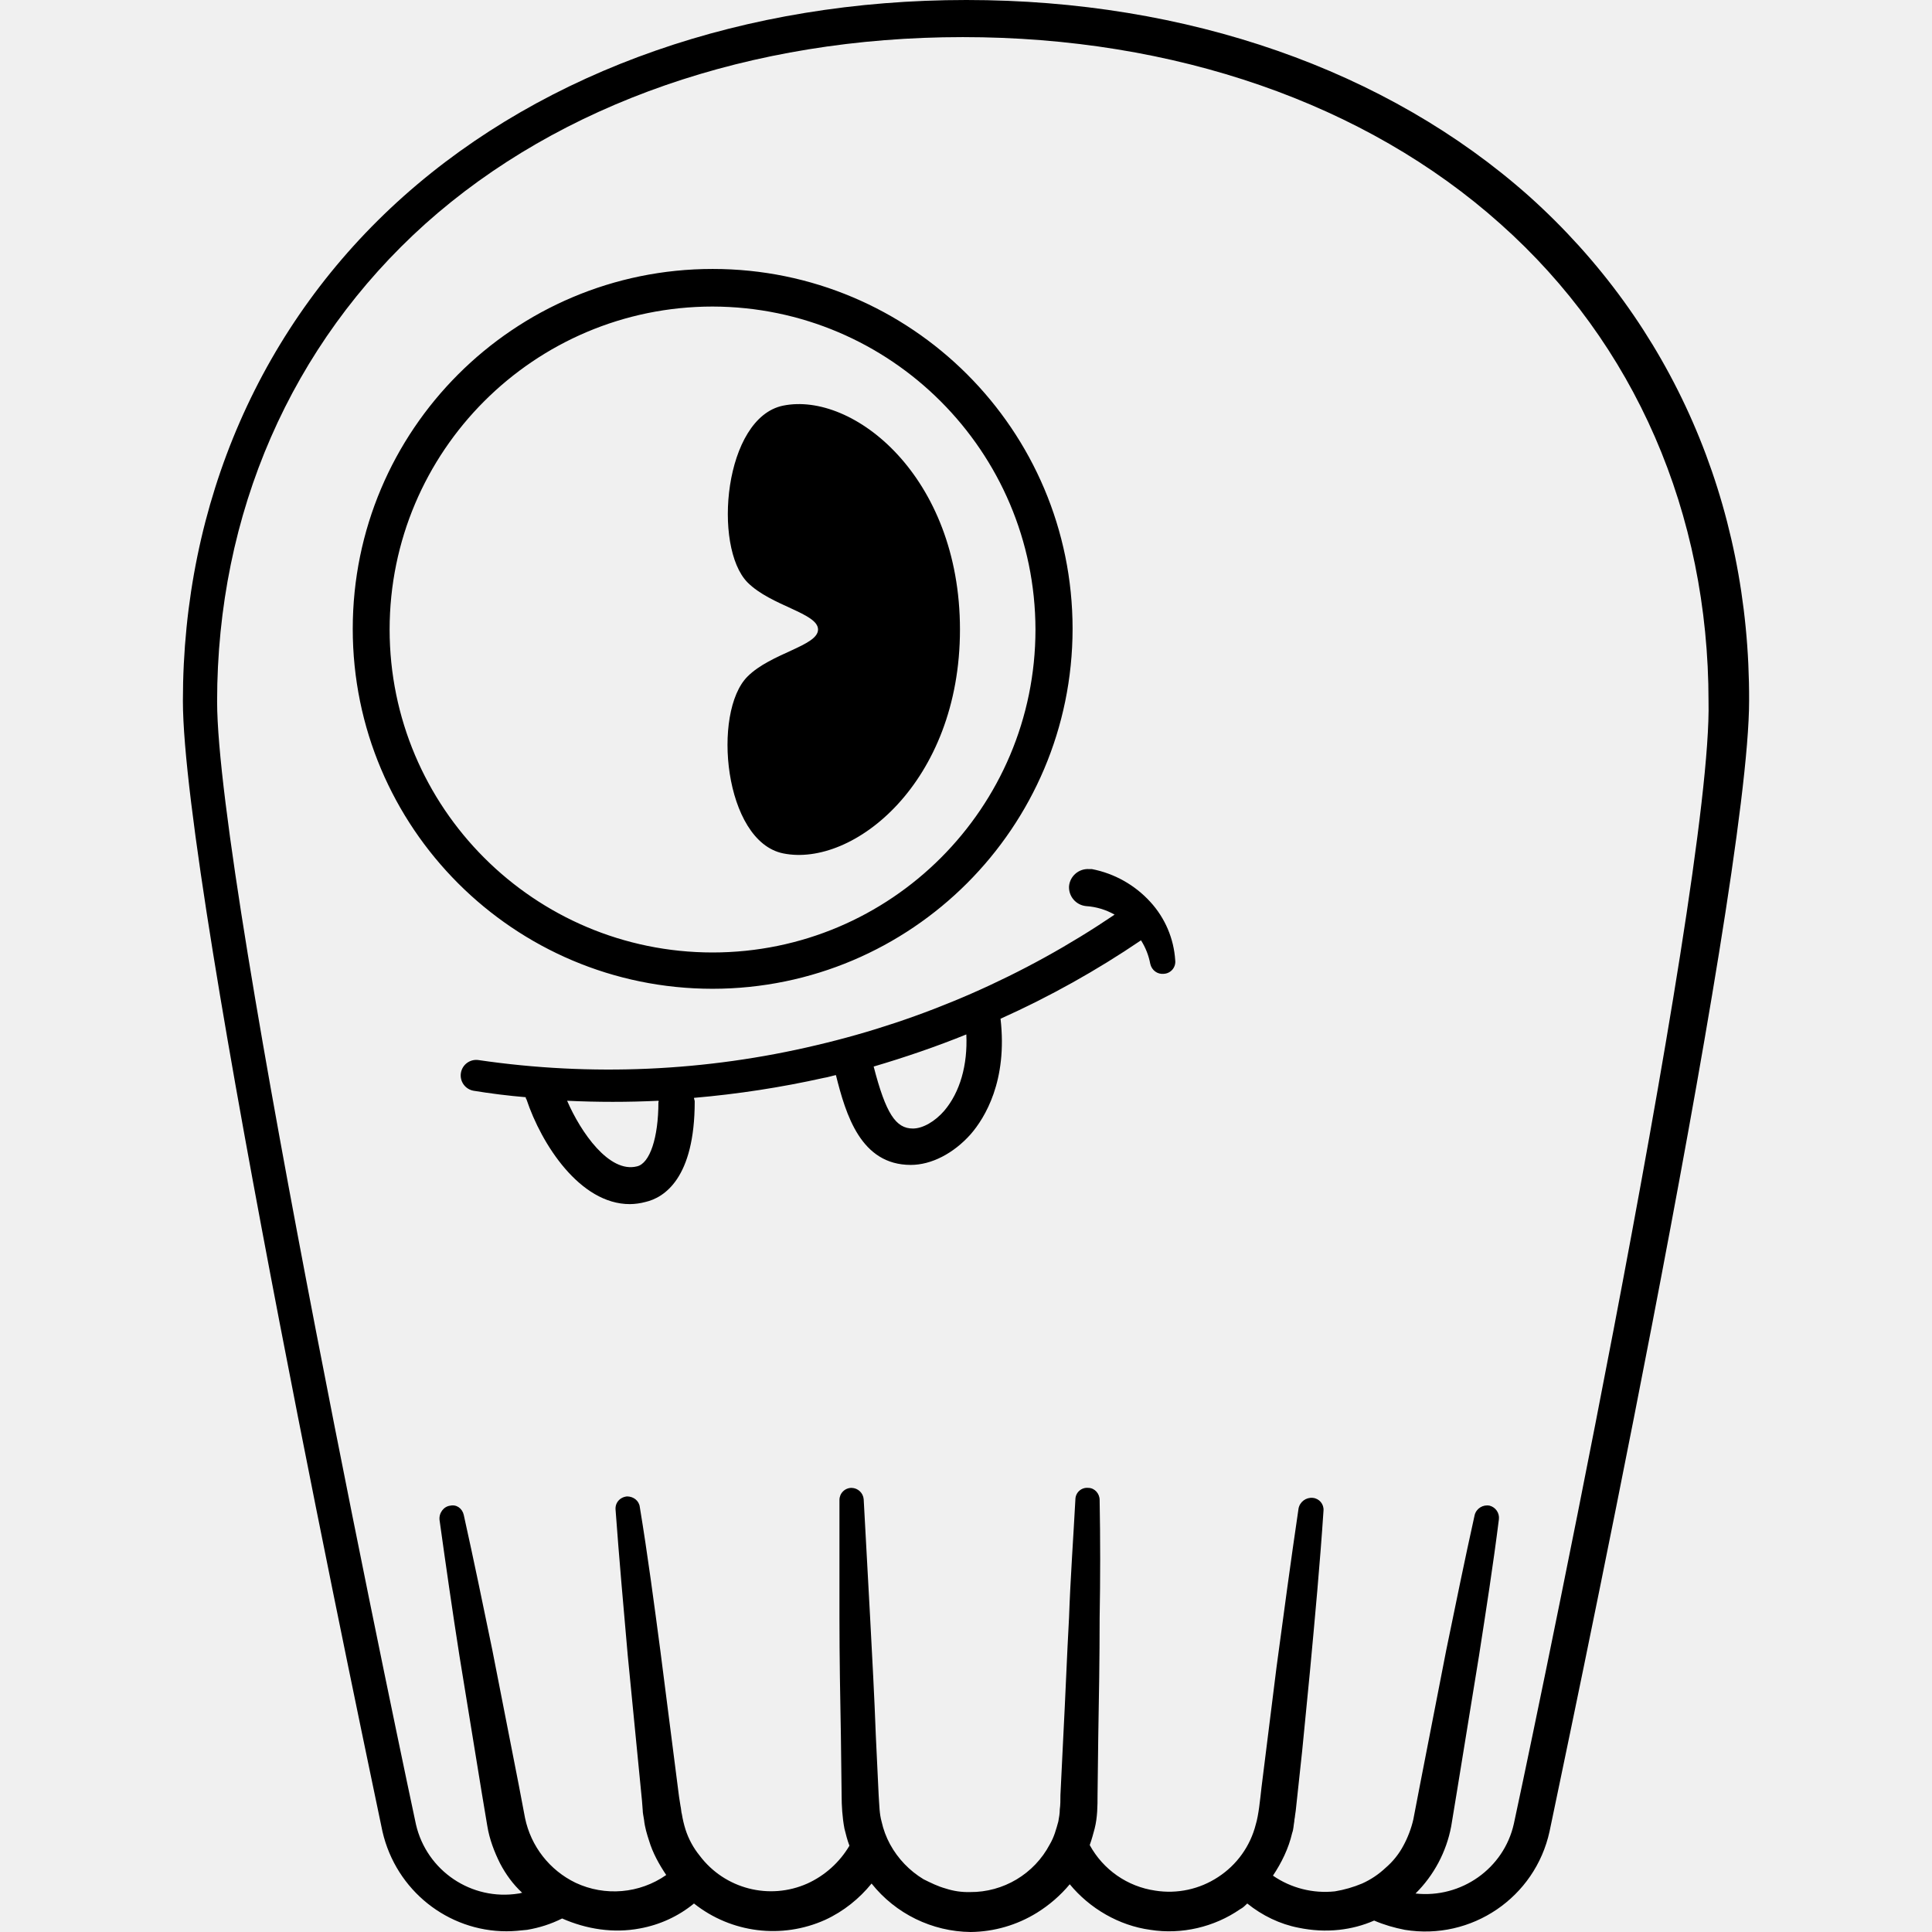
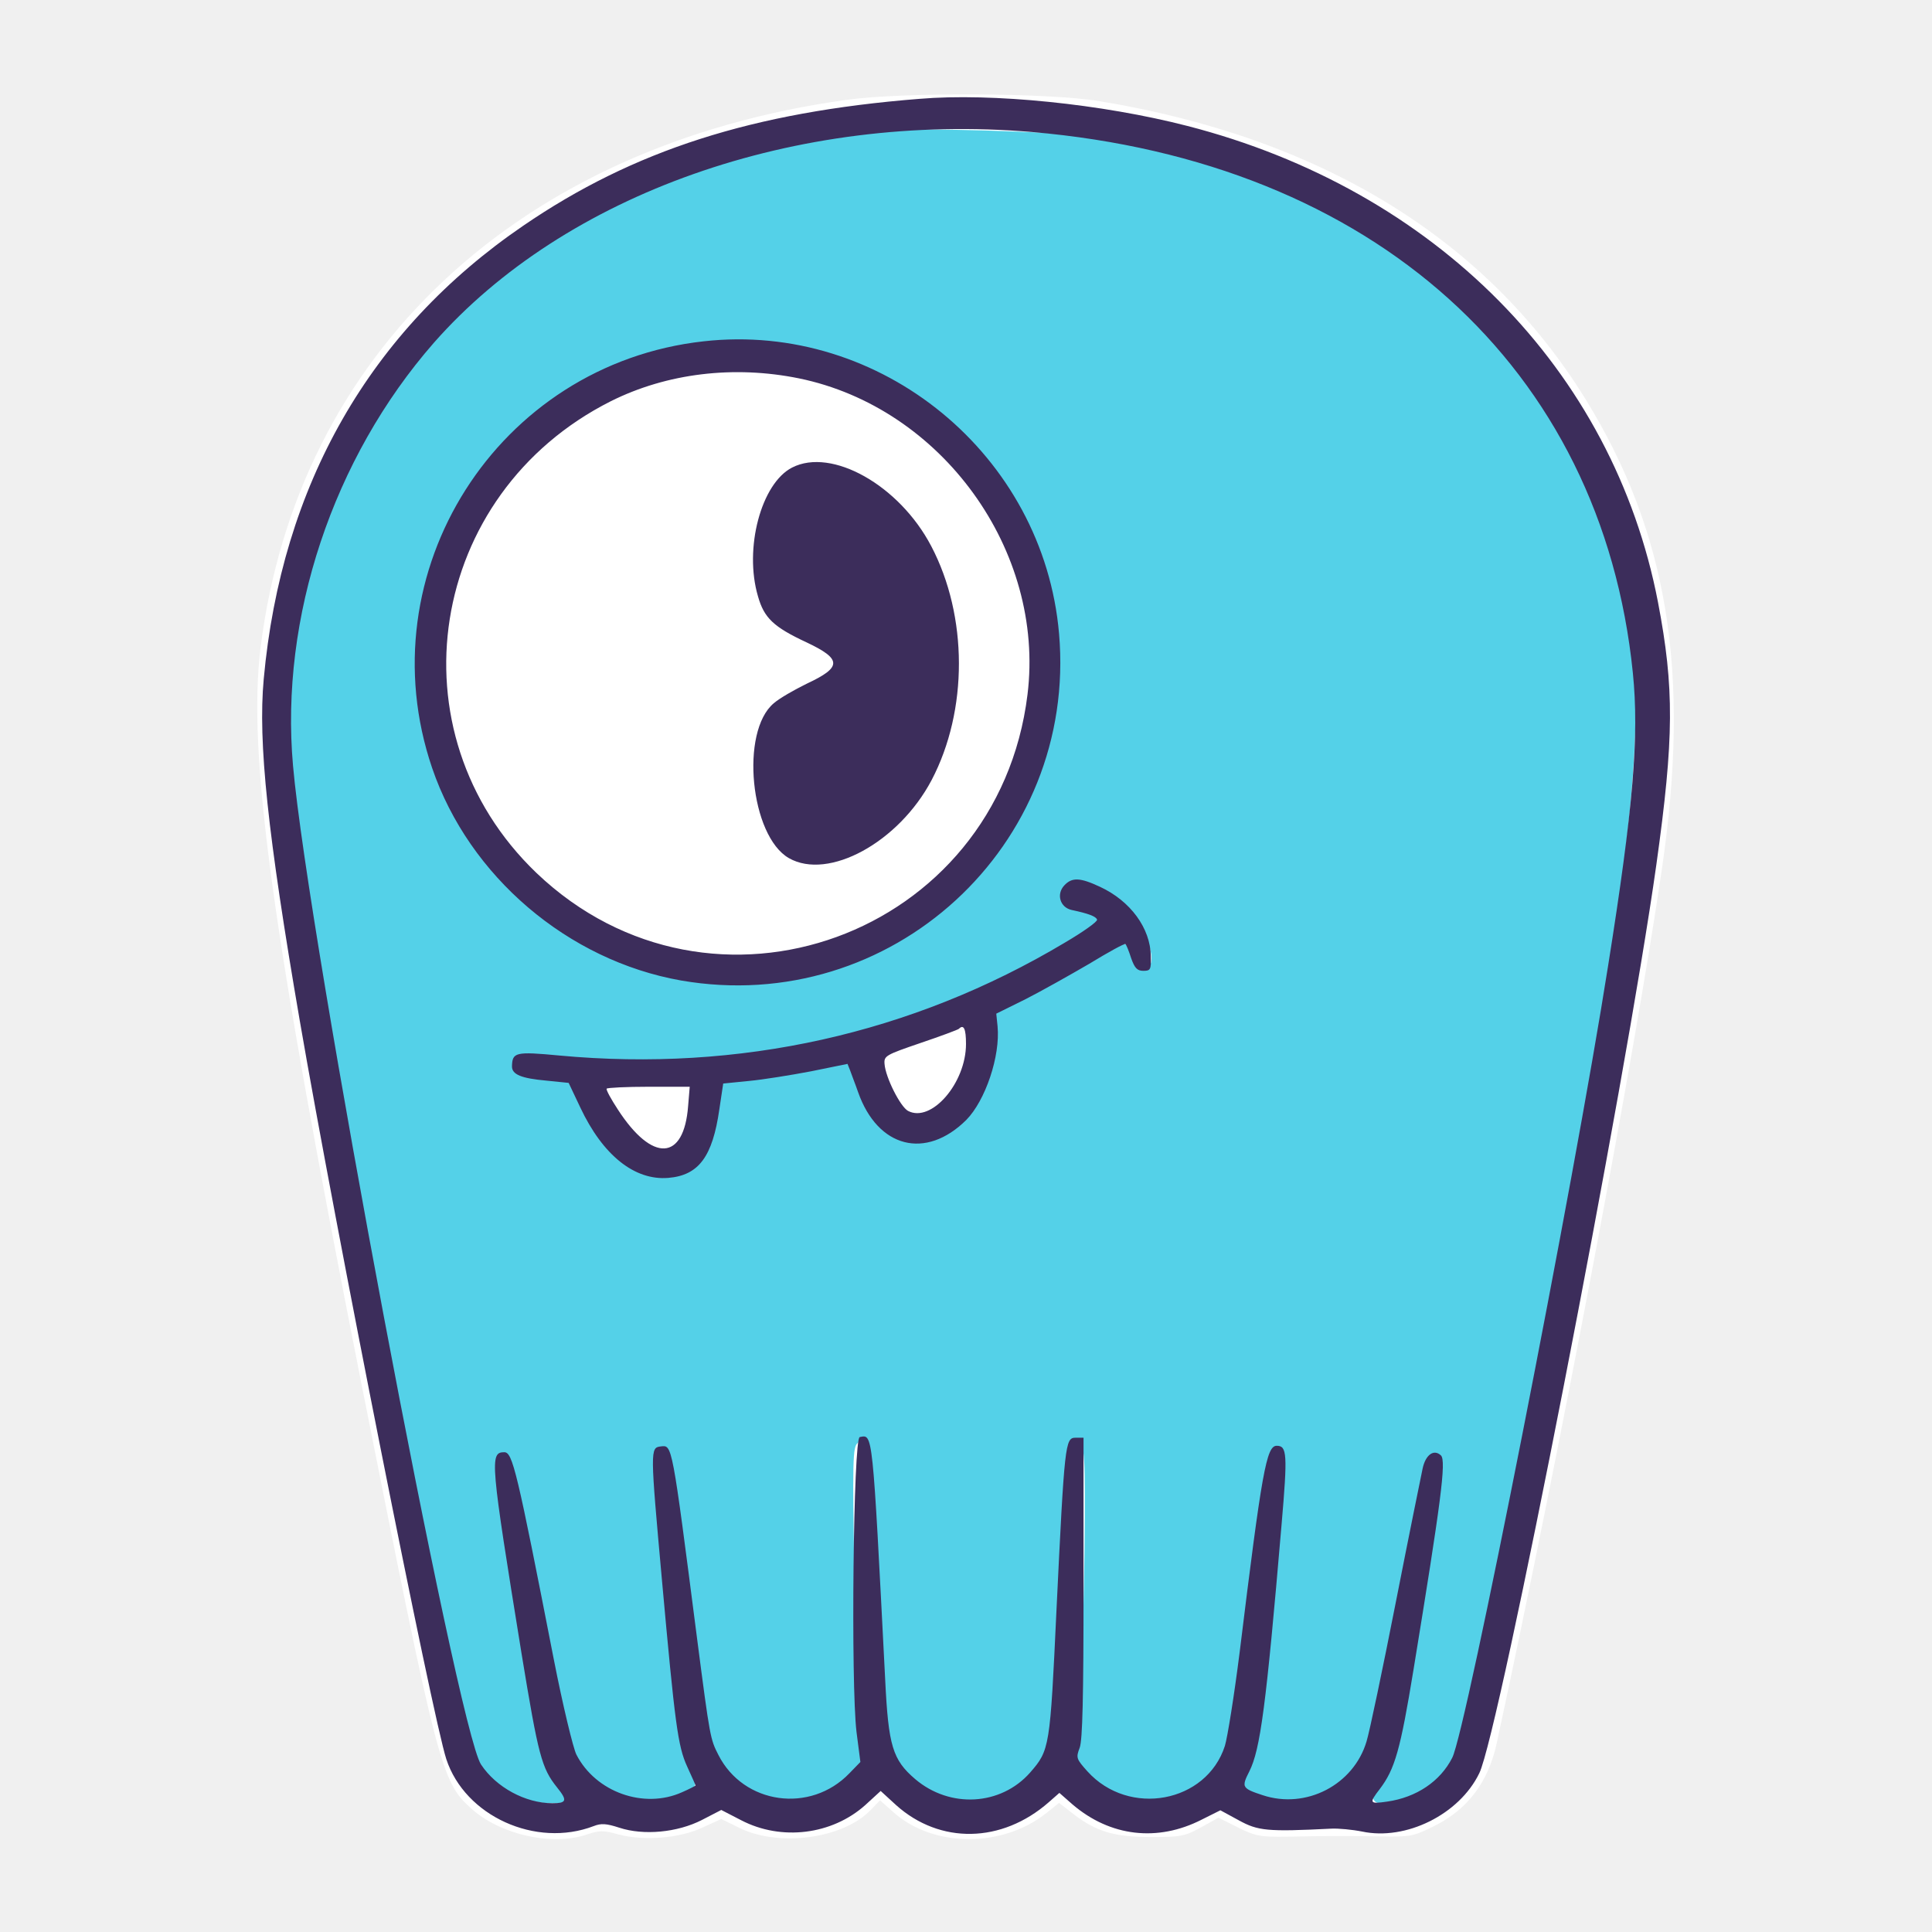
- <svg xmlns="http://www.w3.org/2000/svg" viewBox="0 0 24 24">
-   <path fill="currentColor" d="M18.992 2.435C17.229.868 14.75 0 12.004 0 9.259 0 6.779.868 5.017 2.435 3.246 4.012 2.272 6.244 2.272 8.706c0 2.373 2.382 13.567 2.479 14.045.169.735.815 1.24 1.541 1.24.089 0 .168-.009.257-.018.151-.026.292-.07.434-.141.301.133.638.186.965.124.248-.045.479-.151.673-.31a1.579 1.579 0 0 0 1.63.203c.23-.106.425-.265.576-.451a1.596 1.596 0 0 0 1.231.602 1.596 1.596 0 0 0 .823-.239 1.695 1.695 0 0 0 .408-.354c.248.301.611.513 1 .566.39.062.797-.035 1.116-.256.036-.018.062-.045.089-.071.186.15.407.257.637.301.169.035.337.044.505.026.151-.017.292-.053.434-.115.124.053.248.089.381.115a1.58 1.58 0 0 0 1.798-1.222c.097-.478 2.479-11.663 2.479-14.045.009-2.462-.965-4.685-2.736-6.271Zm-.186 20.219c-.124.558-.655.93-1.222.868a1.59 1.59 0 0 0 .443-.833l.07-.425.275-1.691c.088-.567.177-1.134.248-1.701a.156.156 0 0 0-.115-.168.16.16 0 0 0-.186.115c-.124.558-.239 1.125-.354 1.683l-.328 1.683-.08.416c-.026.115-.071.23-.124.327a.947.947 0 0 1-.221.275 1.05 1.05 0 0 1-.292.195 1.512 1.512 0 0 1-.337.097 1.142 1.142 0 0 1-.77-.195c.106-.159.194-.336.239-.531.017-.044.017-.097.026-.142 0-.026.009-.053.009-.071l.009-.062.08-.743.097-.992c.062-.665.124-1.329.168-1.993a.147.147 0 0 0-.133-.159.164.164 0 0 0-.177.132c-.097.656-.186 1.32-.274 1.975l-.186 1.488c-.018.16-.036.346-.071.461a1.101 1.101 0 0 1-.469.655 1.104 1.104 0 0 1-.78.168 1.107 1.107 0 0 1-.814-.566c.026-.071.044-.142.061-.204.036-.142.036-.292.036-.408l.009-.735c.009-.487.017-.983.017-1.47a40.02 40.02 0 0 0 0-1.47c0-.079-.062-.15-.141-.15a.145.145 0 0 0-.16.141c-.026.487-.062.983-.079 1.47-.027.488-.045.983-.071 1.471l-.036.735c0 .062 0 .124-.008.177 0 .053-.009.097-.018.15-.027.098-.053.195-.106.284a1.11 1.11 0 0 1-.992.593.893.893 0 0 1-.301-.044c-.098-.027-.186-.071-.275-.115a1.154 1.154 0 0 1-.416-.434 1.082 1.082 0 0 1-.106-.284c-.027-.097-.027-.195-.036-.327l-.035-.735c-.018-.488-.045-.983-.071-1.471l-.08-1.47a.154.154 0 0 0-.15-.141.15.15 0 0 0-.151.15v1.47c0 .487.009.983.018 1.47l.009.735c0 .116.008.266.035.408.018.071.035.142.062.212a1.169 1.169 0 0 1-.523.47 1.109 1.109 0 0 1-1.337-.346 1.002 1.002 0 0 1-.177-.327 1.392 1.392 0 0 1-.044-.186c-.009-.027-.009-.071-.018-.107l-.018-.115-.23-1.797c-.08-.603-.159-1.205-.257-1.798-.009-.08-.079-.133-.159-.133-.089.009-.151.08-.142.168.044.602.098 1.205.151 1.807l.177 1.806.009.116c0 .035.009.07.017.124.009.088.036.177.062.256.045.151.124.293.213.426a1.129 1.129 0 0 1-1.125.097 1.154 1.154 0 0 1-.629-.806l-.079-.416-.328-1.674c-.115-.558-.23-1.116-.354-1.674-.018-.08-.089-.133-.168-.115-.08.009-.142.089-.133.177.079.567.159 1.125.248 1.692l.274 1.682.071.425c.027.169.089.328.16.47.07.133.159.257.274.363-.018 0-.027.009-.044.009a1.126 1.126 0 0 1-1.276-.859c-.026-.115-2.47-11.619-2.47-13.949 0-2.338.921-4.437 2.586-5.933C6.956 1.284 9.33.461 11.96.461s5.004.823 6.678 2.32c1.673 1.488 2.586 3.595 2.586 5.933.053 2.33-2.392 13.834-2.418 13.94Zm-4.517-11.451a1.322 1.322 0 0 0-.726-.407h-.035a.235.235 0 0 0-.248.212.235.235 0 0 0 .212.248.824.824 0 0 1 .354.106 11.147 11.147 0 0 1-3.701 1.621 11.15 11.15 0 0 1-4.198.186.193.193 0 1 0-.062.381c.212.035.434.062.646.08 0 .008 0 .017.009.026.186.558.664 1.302 1.284 1.302a.78.78 0 0 0 .195-.027c.23-.053.611-.292.611-1.248 0-.018-.009-.027-.009-.045a12.213 12.213 0 0 0 1.612-.248c.053-.008.106-.026.151-.035.124.496.31 1.116.93 1.116.256 0 .531-.142.744-.381.177-.204.46-.664.371-1.435a11.47 11.47 0 0 0 1.745-.974.834.834 0 0 1 .115.292c.018.08.089.133.169.124a.15.15 0 0 0 .141-.168 1.184 1.184 0 0 0-.31-.726Zm-6.11 2.489c0 .442-.107.761-.266.797-.346.088-.7-.426-.868-.815.381.018.753.018 1.134 0 .008.009 0 .018 0 .018Zm3.551.106c-.115.133-.266.221-.39.221-.212 0-.336-.186-.487-.77.39-.115.779-.248 1.151-.399.018.381-.079.718-.274.948Zm-2.878-1.515a4.471 4.471 0 1 1 4.472-4.472 4.476 4.476 0 0 1-4.472 4.472Zm0-8.475A4.014 4.014 0 0 0 4.84 7.82a4.014 4.014 0 0 0 4.012 4.012 4.013 4.013 0 0 0 4.011-4.012 4.02 4.02 0 0 0-4.011-4.012Zm.876 1.231c-.735.151-.876 1.754-.442 2.196.292.293.876.381.876.585 0 .204-.584.292-.876.584-.443.443-.293 2.046.442 2.197.868.177 2.197-.877 2.197-2.781 0-1.904-1.329-2.958-2.197-2.781Z" />
+ <svg xmlns="http://www.w3.org/2000/svg" viewBox="0 0 600 600">
+   <g transform="translate(0,600) scale(0.1,-0.1)" fill="#fff">
+     <path d="M2630 5690 c-1020 -141 -1707 -785 -1821 -1703 -40 -330 35 -877 312 -2277 238 -1197 249 -1243 342 -1326 90 -82 252 -118 360 -81 39 13 51 13 98 0 79 -21 191 -12 262 22 l57 26 57 -28 c123 -60 322 -33 407 56 l29 30 44 -39 c123 -108 336 -109 472 -1 l40 32 45 -35 c72 -55 127 -71 241 -71 92 0 104 2 155 30 l54 30 60 -30 c54 -27 69 -30 151 -29 49 1 113 2 140 2 28 0 95 0 150 -1 95 -2 104 0 167 31 106 52 171 138 197 262 198 916 428 2135 512 2710 90 612 19 1046 -238 1462 -307 496 -820 811 -1510 924 -157 26 -610 28 -783 4z" />
+   </g>
+   <g transform="translate(0,600) scale(0.1,-0.1)" fill="#54D1E8">
+     <path d="M2745 5594 c-16 -2 -84 -11 -150 -20 -1104 -147 -1799 -999 -1680 -2061 61 -542 497 -2850 564 -2981 42 -83 127 -132 230 -132 61 0 61 3 16 70 -19 28 -39 68 -44 88 -22 81 -141 832 -141 887 0 27 25 44 40 29 5 -5 49 -210 99 -456 50 -246 97 -460 105 -477 58 -111 213 -164 336 -115 48 19 49 31 15 106 -38 83 -122 951 -94 969 37 22 43 -6 114 -555 30 -229 52 -363 64 -390 72 -164 298 -200 425 -68 l39 41 -11 53 c-7 32 -14 223 -18 488 -7 403 -6 436 10 449 38 32 43 4 60 -359 25 -512 30 -569 54 -615 105 -205 421 -178 481 40 6 22 20 236 31 475 22 452 23 470 44 470 33 0 36 -23 35 -240 -1 -264 -15 -694 -24 -735 -6 -26 -1 -36 31 -69 126 -129 363 -91 430 70 7 17 31 172 53 345 76 588 85 637 121 595 15 -19 7 -137 -40 -601 -31 -297 -36 -328 -64 -383 -36 -70 3 -102 127 -102 89 0 137 21 194 83 49 53 48 50 112 377 76 390 120 593 130 603 15 15 41 0 41 -25 0 -25 -54 -375 -105 -684 -32 -198 -49 -252 -96 -313 -63 -80 89 -67 181 16 65 59 67 64 164 534 371 1804 491 2602 447 2966 -107 863 -729 1459 -1681 1609 -100 15 -567 29 -645 18z m-223 -683 c373 -98 637 -361 740 -739 34 -124 32 -344 -5 -476 -196 -706 -1023 -981 -1587 -529 -347 278 -470 755 -300 1156 132 309 418 539 749 602 104 20 301 13 403 -14z m897 -1676 c87 -43 175 -176 154 -230 -11 -31 -42 -16 -54 25 -16 54 -32 52 -139 -14 -48 -30 -132 -77 -187 -105 l-101 -50 -4 -88 c-12 -239 -201 -393 -344 -281 -29 23 -80 123 -90 176 -7 38 6 38 -157 8 -73 -13 -162 -27 -199 -31 l-68 -7 0 -52 c0 -125 -62 -226 -147 -240 -92 -16 -204 73 -271 215 l-37 78 -55 6 c-82 10 -120 24 -120 45 0 35 21 41 111 28 130 -17 472 -14 619 6 354 48 722 178 1008 356 91 57 101 76 45 86 -71 12 -103 50 -71 82 19 19 54 14 107 -13z" />
+   </g>
+   <g transform="translate(0,600) scale(0.1,-0.1)" fill="#3C2D5B">
+     <path d="M2855 5693 c-518 -41 -888 -160 -1230 -394 -476 -325 -751 -806 -806 -1408 -18 -196 12 -480 112 -1061 110 -639 412 -2161 455 -2293 58 -177 278 -277 458 -208 23 9 39 8 79 -5 76 -25 181 -15 257 24 l60 31 62 -32 c125 -65 282 -45 385 47 l48 44 48 -44 c136 -122 328 -119 474 9 l33 29 41 -36 c117 -100 264 -117 401 -47 l58 29 57 -31 c60 -33 88 -36 288 -26 22 1 65 -3 95 -9 136 -29 302 53 364 181 62 126 455 2145 550 2822 55 393 56 548 5 815 -139 722 -692 1281 -1462 1479 -264 68 -605 103 -832 84z m350 -103 c1060 -91 1770 -731 1866 -1680 20 -196 1 -420 -77 -910 -106 -674 -441 -2377 -484 -2459 -37 -73 -111 -123 -202 -136 -55 -8 -57 -5 -23 39 47 62 64 121 105 372 85 520 102 647 85 664 -22 21 -48 2 -57 -41 -4 -19 -42 -205 -83 -414 -41 -209 -82 -404 -91 -433 -40 -135 -188 -212 -323 -167 -64 21 -66 25 -41 74 34 68 52 201 100 766 19 220 17 245 -15 245 -32 0 -46 -78 -115 -640 -17 -135 -38 -266 -46 -292 -57 -177 -298 -222 -427 -79 -34 38 -36 42 -24 73 9 24 12 159 12 498 l0 465 -25 0 c-32 0 -34 -18 -59 -535 -20 -428 -21 -435 -82 -505 -91 -103 -249 -112 -357 -20 -70 60 -83 103 -93 309 -40 780 -38 761 -79 753 -20 -3 -28 -767 -10 -916 l12 -93 -34 -35 c-121 -126 -329 -97 -407 57 -25 49 -26 52 -66 360 -79 613 -77 602 -113 598 -33 -4 -33 -9 4 -418 40 -442 49 -513 78 -576 14 -31 26 -57 26 -59 0 -1 -19 -11 -42 -21 -118 -53 -268 0 -328 117 -10 20 -42 152 -70 295 -115 589 -128 644 -154 644 -46 0 -43 -28 54 -627 52 -316 62 -354 110 -414 33 -41 30 -49 -15 -49 -83 0 -174 49 -221 120 -74 111 -537 2568 -584 3102 -41 460 124 955 437 1313 408 464 1126 717 1858 655z M2185 4940 c-640 -71 -1050 -717 -843 -1325 115 -337 422 -598 773 -660 652 -113 1231 418 1174 1077 -48 555 -553 970 -1104 908z m296 -115 c444 -91 765 -535 710 -982 -92 -750 -981 -1073 -1525 -554 -456 437 -339 1178 231 1465 174 87 382 112 584 71z M2460 4548 c-96 -49 -150 -251 -106 -400 19 -67 48 -95 151 -143 110 -52 110 -77 1 -128 -39 -19 -86 -46 -103 -61 -105 -88 -73 -412 47 -481 123 -70 341 49 443 242 114 217 113 510 -1 727 -99 189 -309 307 -432 244z M3305 3250 c-25 -27 -13 -68 23 -76 52 -11 76 -20 79 -30 2 -6 -43 -38 -101 -72 -474 -283 -1010 -402 -1569 -350 -137 13 -146 10 -147 -34 0 -25 29 -37 107 -44 l69 -7 36 -76 c70 -149 169 -228 274 -219 94 8 137 66 158 213 l12 80 80 8 c43 4 130 18 193 30 l113 23 8 -20 c4 -12 16 -42 25 -68 61 -173 210 -211 336 -86 59 60 106 198 97 291 l-4 39 91 45 c49 25 138 75 198 110 59 36 110 64 112 61 3 -2 11 -22 18 -44 11 -31 19 -39 38 -39 22 0 24 4 23 45 -1 87 -63 172 -158 216 -62 29 -87 30 -111 4z m-305 -492 c0 -122 -108 -246 -180 -208 -24 13 -70 104 -73 146 -2 25 4 28 112 65 62 21 116 41 119 44 15 15 22 0 22 -47z m-863 -193 c-13 -171 -111 -176 -218 -11 -21 32 -37 61 -35 65 2 3 61 6 131 6 l127 0 -5 -60z" />
+   </g>
</svg>
